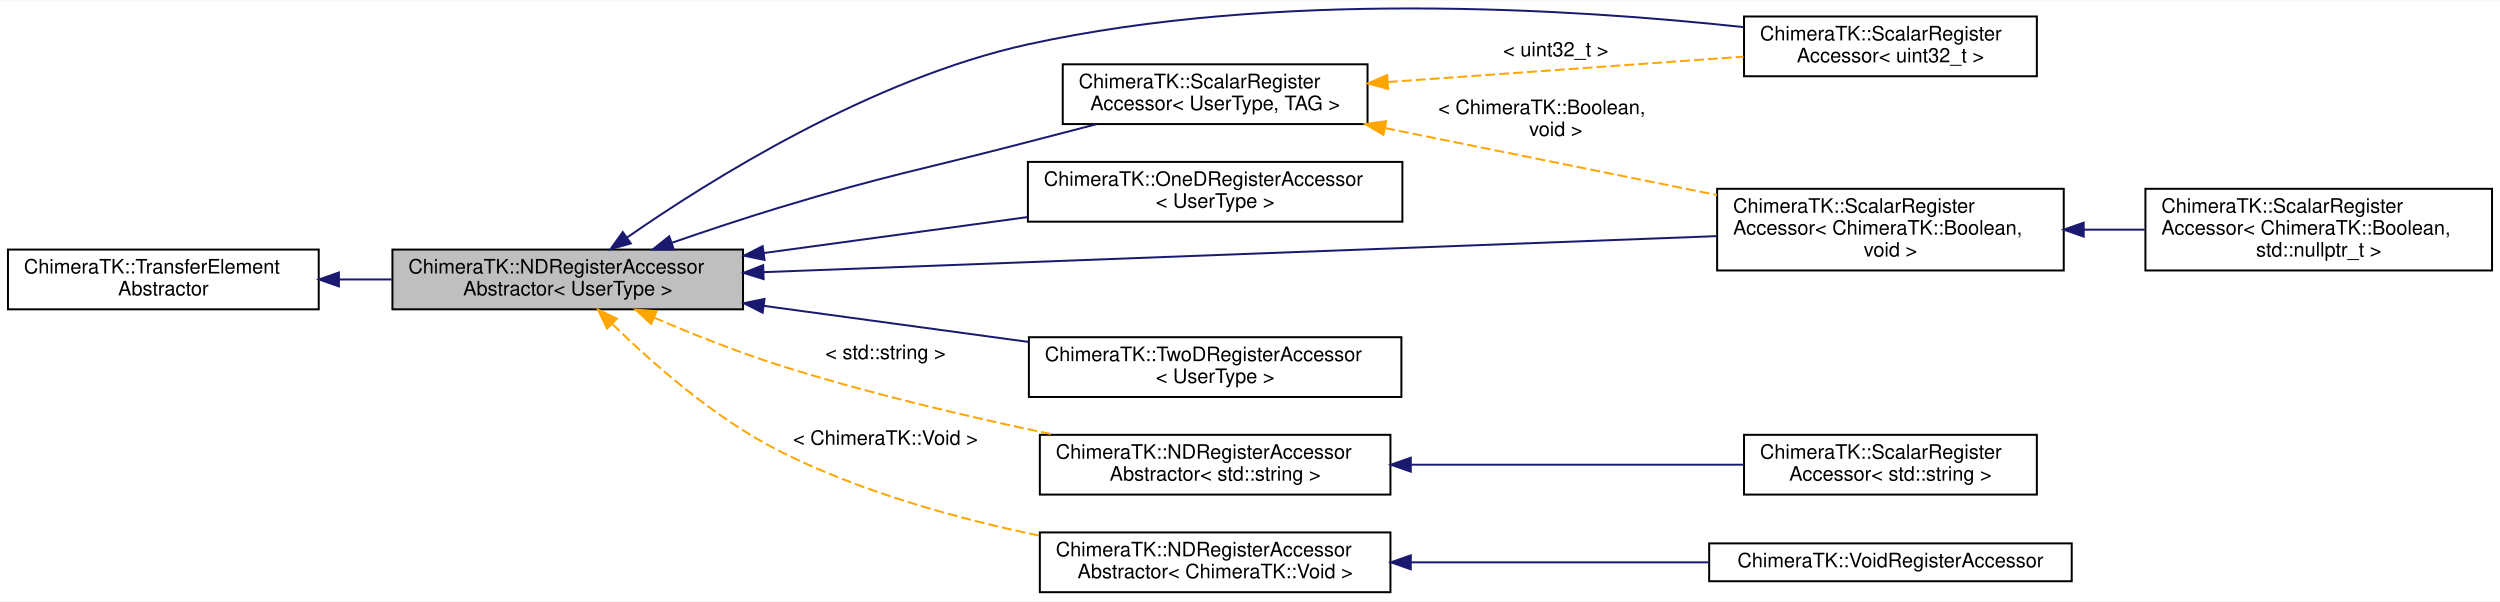
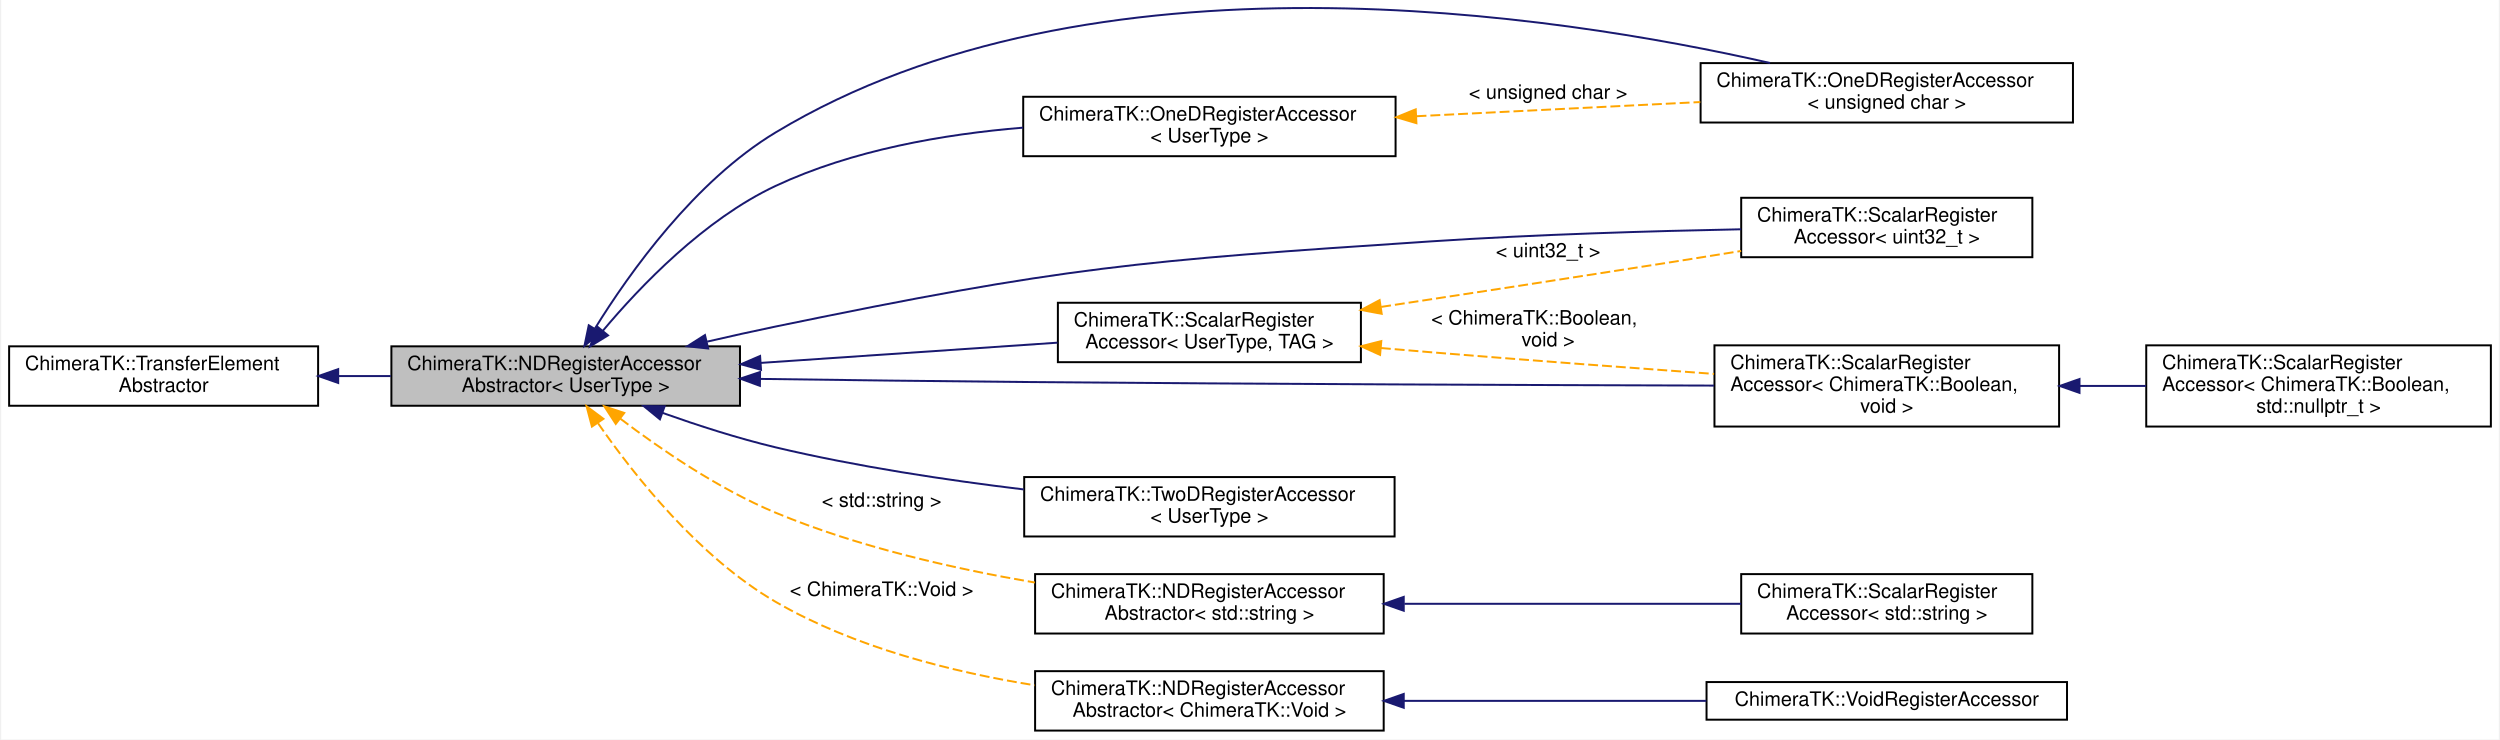
- <svg xmlns="http://www.w3.org/2000/svg" xmlns:xlink="http://www.w3.org/1999/xlink" width="1255pt" height="302pt" viewBox="0.00 0.00 1255.00 301.56">
-   <g id="graph0" class="graph" transform="scale(1 1) rotate(0) translate(4 297.56)">
-     <polygon fill="white" stroke="transparent" points="-4,4 -4,-297.56 1251,-297.56 1251,4 -4,4" />
+ <svg xmlns="http://www.w3.org/2000/svg" xmlns:xlink="http://www.w3.org/1999/xlink" width="1261pt" height="373pt" viewBox="0.00 0.00 1261.00 373.36">
+   <g id="graph0" class="graph" transform="scale(1 1) rotate(0) translate(4 369.36)">
+     <polygon fill="white" stroke="transparent" points="-4,4 -4,-369.36 1257,-369.36 1257,4 -4,4" />
    <g id="node1" class="node">
      <g id="a_node1">
        <a xlink:title="Base class for the register accessor abstractors (ScalarRegisterAccessor, OneDRegisterAccessor and Tw...">
-           <polygon fill="#bfbfbf" stroke="black" points="193,-142.5 193,-172.5 369,-172.5 369,-142.5 193,-142.5" />
-           <text text-anchor="start" x="201" y="-160.5" font-family="Helvetica,sans-Serif" font-size="10.00">ChimeraTK::NDRegisterAccessor</text>
-           <text text-anchor="middle" x="281" y="-149.5" font-family="Helvetica,sans-Serif" font-size="10.00">Abstractor&lt; UserType &gt;</text>
+           <polygon fill="#bfbfbf" stroke="black" points="193,-164.5 193,-194.5 369,-194.5 369,-164.5 193,-164.5" />
+           <text text-anchor="start" x="201" y="-182.5" font-family="Helvetica,sans-Serif" font-size="10.00">ChimeraTK::NDRegisterAccessor</text>
+           <text text-anchor="middle" x="281" y="-171.5" font-family="Helvetica,sans-Serif" font-size="10.00">Abstractor&lt; UserType &gt;</text>
        </a>
      </g>
    </g>
    <g id="node3" class="node">
      <g id="a_node3">
-         <a xlink:href="class_chimera_t_k_1_1_scalar_register_accessor.html" target="_top" xlink:title=" ">
-           <polygon fill="white" stroke="black" points="871.5,-259.5 871.5,-289.5 1018.5,-289.5 1018.5,-259.5 871.5,-259.5" />
-           <text text-anchor="start" x="879.5" y="-277.5" font-family="Helvetica,sans-Serif" font-size="10.00">ChimeraTK::ScalarRegister</text>
-           <text text-anchor="middle" x="945" y="-266.5" font-family="Helvetica,sans-Serif" font-size="10.00">Accessor&lt; uint32_t &gt;</text>
+         <a xlink:href="class_chimera_t_k_1_1_one_d_register_accessor.html" target="_top" xlink:title=" ">
+           <polygon fill="white" stroke="black" points="854,-307.5 854,-337.5 1042,-337.5 1042,-307.5 854,-307.5" />
+           <text text-anchor="start" x="862" y="-325.5" font-family="Helvetica,sans-Serif" font-size="10.00">ChimeraTK::OneDRegisterAccessor</text>
+           <text text-anchor="middle" x="948" y="-314.5" font-family="Helvetica,sans-Serif" font-size="10.00">&lt; unsigned char &gt;</text>
        </a>
      </g>
    </g>
    <g id="edge2" class="edge">
-       <path fill="none" stroke="midnightblue" d="M310.76,-178.54C352.55,-207.57 433.63,-258.3 512,-275.5 635.8,-302.67 784.42,-293.53 871.13,-284.18" />
-       <polygon fill="midnightblue" stroke="midnightblue" points="312.65,-175.58 302.46,-172.69 308.62,-181.31 312.65,-175.58" />
+       <path fill="none" stroke="midnightblue" d="M295.81,-203.57C313.3,-231.82 346.16,-277.9 387,-302.5 546.78,-398.77 781.38,-362.04 889.08,-337.55" />
+       <polygon fill="midnightblue" stroke="midnightblue" points="298.64,-201.49 290.47,-194.74 292.64,-205.11 298.64,-201.49" />
    </g>
    <g id="node4" class="node">
      <g id="a_node4">
        <a xlink:href="class_chimera_t_k_1_1_scalar_register_accessor.html" target="_top" xlink:title=" ">
-           <polygon fill="white" stroke="black" points="858,-162 858,-203 1032,-203 1032,-162 858,-162" />
-           <text text-anchor="start" x="866" y="-191" font-family="Helvetica,sans-Serif" font-size="10.00">ChimeraTK::ScalarRegister</text>
-           <text text-anchor="start" x="866" y="-180" font-family="Helvetica,sans-Serif" font-size="10.00">Accessor&lt; ChimeraTK::Boolean,</text>
-           <text text-anchor="middle" x="945" y="-169" font-family="Helvetica,sans-Serif" font-size="10.00"> void &gt;</text>
+           <polygon fill="white" stroke="black" points="874.5,-239.5 874.5,-269.5 1021.5,-269.5 1021.5,-239.5 874.5,-239.5" />
+           <text text-anchor="start" x="882.5" y="-257.5" font-family="Helvetica,sans-Serif" font-size="10.00">ChimeraTK::ScalarRegister</text>
+           <text text-anchor="middle" x="948" y="-246.5" font-family="Helvetica,sans-Serif" font-size="10.00">Accessor&lt; uint32_t &gt;</text>
        </a>
      </g>
    </g>
    <g id="edge3" class="edge">
-       <path fill="none" stroke="midnightblue" d="M379.51,-161.18C508.72,-166.06 734.68,-174.6 857.9,-179.25" />
-       <polygon fill="midnightblue" stroke="midnightblue" points="379.35,-157.67 369.23,-160.79 379.09,-164.67 379.35,-157.67" />
+       <path fill="none" stroke="midnightblue" d="M352.41,-196.87C363.95,-199.54 375.79,-202.18 387,-204.5 532.27,-234.55 569.98,-237.71 718,-247.5 770.29,-250.96 829.41,-252.71 874.48,-253.6" />
+       <polygon fill="midnightblue" stroke="midnightblue" points="352.92,-193.4 342.38,-194.53 351.32,-200.21 352.92,-193.4" />
    </g>
-     <g id="node6" class="node">
-       <g id="a_node6">
-         <a xlink:href="class_chimera_t_k_1_1_one_d_register_accessor.html" target="_top" xlink:title="Accessor class to read and write registers transparently by using the accessor object like a vector o...">
-           <polygon fill="white" stroke="black" points="512,-186.5 512,-216.5 700,-216.5 700,-186.5 512,-186.5" />
-           <text text-anchor="start" x="520" y="-204.5" font-family="Helvetica,sans-Serif" font-size="10.00">ChimeraTK::OneDRegisterAccessor</text>
-           <text text-anchor="middle" x="606" y="-193.5" font-family="Helvetica,sans-Serif" font-size="10.00">&lt; UserType &gt;</text>
+     <g id="node5" class="node">
+       <g id="a_node5">
+         <a xlink:href="class_chimera_t_k_1_1_scalar_register_accessor.html" target="_top" xlink:title=" ">
+           <polygon fill="white" stroke="black" points="861,-154 861,-195 1035,-195 1035,-154 861,-154" />
+           <text text-anchor="start" x="869" y="-183" font-family="Helvetica,sans-Serif" font-size="10.00">ChimeraTK::ScalarRegister</text>
+           <text text-anchor="start" x="869" y="-172" font-family="Helvetica,sans-Serif" font-size="10.00">Accessor&lt; ChimeraTK::Boolean,</text>
+           <text text-anchor="middle" x="948" y="-161" font-family="Helvetica,sans-Serif" font-size="10.00"> void &gt;</text>
        </a>
      </g>
    </g>
-     <g id="edge5" class="edge">
-       <path fill="none" stroke="midnightblue" d="M379.37,-170.76C421.39,-176.49 470.33,-183.15 511.87,-188.81" />
-       <polygon fill="midnightblue" stroke="midnightblue" points="379.79,-167.29 369.41,-169.41 378.84,-174.22 379.79,-167.29" />
+     <g id="edge4" class="edge">
+       <path fill="none" stroke="midnightblue" d="M379.35,-178.05C420.31,-177.48 468.47,-176.88 512,-176.5 633.02,-175.43 772.98,-174.92 860.75,-174.68" />
+       <polygon fill="midnightblue" stroke="midnightblue" points="379.05,-174.55 369.1,-178.19 379.15,-181.55 379.05,-174.55" />
    </g>
    <g id="node7" class="node">
      <g id="a_node7">
-         <a xlink:href="class_chimera_t_k_1_1_scalar_register_accessor.html" target="_top" xlink:title="Accessor class to read and write scalar registers transparently by using the accessor object like a v...">
-           <polygon fill="white" stroke="black" points="529.5,-235.5 529.5,-265.5 682.5,-265.5 682.5,-235.5 529.5,-235.5" />
-           <text text-anchor="start" x="537.5" y="-253.5" font-family="Helvetica,sans-Serif" font-size="10.00">ChimeraTK::ScalarRegister</text>
-           <text text-anchor="middle" x="606" y="-242.5" font-family="Helvetica,sans-Serif" font-size="10.00">Accessor&lt; UserType, TAG &gt;</text>
+         <a xlink:href="class_chimera_t_k_1_1_one_d_register_accessor.html" target="_top" xlink:title="Accessor class to read and write registers transparently by using the accessor object like a vector o...">
+           <polygon fill="white" stroke="black" points="512,-290.5 512,-320.5 700,-320.5 700,-290.5 512,-290.5" />
+           <text text-anchor="start" x="520" y="-308.5" font-family="Helvetica,sans-Serif" font-size="10.00">ChimeraTK::OneDRegisterAccessor</text>
+           <text text-anchor="middle" x="606" y="-297.5" font-family="Helvetica,sans-Serif" font-size="10.00">&lt; UserType &gt;</text>
        </a>
      </g>
    </g>
    <g id="edge6" class="edge">
-       <path fill="none" stroke="midnightblue" d="M333.4,-175.95C350.38,-181.83 369.42,-188.17 387,-193.5 441.99,-210.16 456.4,-211.99 512,-226.5 523.13,-229.41 535.02,-232.49 546.45,-235.44" />
-       <polygon fill="midnightblue" stroke="midnightblue" points="334.27,-172.55 323.67,-172.56 331.96,-179.16 334.27,-172.55" />
+       <path fill="none" stroke="midnightblue" d="M299.7,-202.28C318.67,-224.91 350.95,-258.59 387,-275.5 425.56,-293.59 471.89,-301.62 511.9,-304.91" />
+       <polygon fill="midnightblue" stroke="midnightblue" points="302.38,-200.03 293.33,-194.5 296.96,-204.46 302.38,-200.03" />
    </g>
    <g id="node8" class="node">
      <g id="a_node8">
+         <a xlink:href="class_chimera_t_k_1_1_scalar_register_accessor.html" target="_top" xlink:title="Accessor class to read and write scalar registers transparently by using the accessor object like a v...">
+           <polygon fill="white" stroke="black" points="529.5,-186.5 529.5,-216.5 682.5,-216.5 682.5,-186.5 529.5,-186.5" />
+           <text text-anchor="start" x="537.5" y="-204.5" font-family="Helvetica,sans-Serif" font-size="10.00">ChimeraTK::ScalarRegister</text>
+           <text text-anchor="middle" x="606" y="-193.5" font-family="Helvetica,sans-Serif" font-size="10.00">Accessor&lt; UserType, TAG &gt;</text>
+         </a>
+       </g>
+     </g>
+     <g id="edge8" class="edge">
+       <path fill="none" stroke="midnightblue" d="M379.52,-186.14C427.57,-189.41 484.63,-193.3 529.33,-196.35" />
+       <polygon fill="midnightblue" stroke="midnightblue" points="379.62,-182.64 369.41,-185.45 379.15,-189.63 379.62,-182.64" />
+     </g>
+     <g id="node9" class="node">
+       <g id="a_node9">
        <a xlink:href="class_chimera_t_k_1_1_two_d_register_accessor.html" target="_top" xlink:title="Accessor class to read and write 2D registers.">
          <polygon fill="white" stroke="black" points="512.5,-98.5 512.5,-128.5 699.5,-128.5 699.5,-98.5 512.5,-98.5" />
          <text text-anchor="start" x="520.5" y="-116.5" font-family="Helvetica,sans-Serif" font-size="10.00">ChimeraTK::TwoDRegisterAccessor</text>
          <text text-anchor="middle" x="606" y="-105.5" font-family="Helvetica,sans-Serif" font-size="10.00">&lt; UserType &gt;</text>
        </a>
      </g>
    </g>
-     <g id="edge9" class="edge">
-       <path fill="none" stroke="midnightblue" d="M379.42,-144.23C421.62,-138.48 470.79,-131.78 512.44,-126.11" />
-       <polygon fill="midnightblue" stroke="midnightblue" points="378.84,-140.78 369.41,-145.59 379.79,-147.71 378.84,-140.78" />
+     <g id="edge11" class="edge">
+       <path fill="none" stroke="midnightblue" d="M329.91,-160.89C347.63,-154.59 368.02,-148.02 387,-143.5 427.6,-133.84 473.26,-126.96 512.25,-122.25" />
+       <polygon fill="midnightblue" stroke="midnightblue" points="328.58,-157.65 320.37,-164.35 330.96,-164.23 328.58,-157.65" />
    </g>
-     <g id="node9" class="node">
-       <g id="a_node9">
+     <g id="node10" class="node">
+       <g id="a_node10">
        <a xlink:href="class_chimera_t_k_1_1_n_d_register_accessor_abstractor.html" target="_top" xlink:title=" ">
          <polygon fill="white" stroke="black" points="518,-49.5 518,-79.5 694,-79.5 694,-49.5 518,-49.5" />
          <text text-anchor="start" x="526" y="-67.5" font-family="Helvetica,sans-Serif" font-size="10.00">ChimeraTK::NDRegisterAccessor</text>
          <text text-anchor="middle" x="606" y="-56.5" font-family="Helvetica,sans-Serif" font-size="10.00">Abstractor&lt; std::string &gt;</text>
        </a>
      </g>
    </g>
-     <g id="edge10" class="edge">
-       <path fill="none" stroke="orange" stroke-dasharray="5,2" d="M324.3,-138.33C343.22,-130.24 365.96,-121.17 387,-114.5 432.06,-100.21 483.57,-88.2 525.2,-79.54" />
-       <polygon fill="orange" stroke="orange" points="322.85,-135.15 315.06,-142.33 325.63,-141.57 322.85,-135.15" />
-       <text text-anchor="middle" x="440.5" y="-117.5" font-family="Helvetica,sans-Serif" font-size="10.00"> &lt; std::string &gt;</text>
+     <g id="edge12" class="edge">
+       <path fill="none" stroke="orange" stroke-dasharray="5,2" d="M308.64,-157.93C328.97,-142.51 358.28,-122.46 387,-110.5 428.42,-93.25 477.06,-82.19 517.88,-75.25" />
+       <polygon fill="orange" stroke="orange" points="306.28,-155.33 300.51,-164.21 310.56,-160.87 306.28,-155.33" />
+       <text text-anchor="middle" x="440.5" y="-113.5" font-family="Helvetica,sans-Serif" font-size="10.00"> &lt; std::string &gt;</text>
    </g>
-     <g id="node11" class="node">
-       <g id="a_node11">
+     <g id="node12" class="node">
+       <g id="a_node12">
        <a xlink:href="class_chimera_t_k_1_1_n_d_register_accessor_abstractor.html" target="_top" xlink:title=" ">
          <polygon fill="white" stroke="black" points="518,-0.5 518,-30.5 694,-30.5 694,-0.5 518,-0.5" />
          <text text-anchor="start" x="526" y="-18.5" font-family="Helvetica,sans-Serif" font-size="10.00">ChimeraTK::NDRegisterAccessor</text>
          <text text-anchor="middle" x="606" y="-7.5" font-family="Helvetica,sans-Serif" font-size="10.00">Abstractor&lt; ChimeraTK::Void &gt;</text>
        </a>
      </g>
    </g>
-     <g id="edge12" class="edge">
-       <path fill="none" stroke="orange" stroke-dasharray="5,2" d="M303.46,-135.08C323.37,-115.55 354.71,-87.86 387,-71.5 427.7,-50.89 476.62,-37.43 517.79,-28.88" />
-       <polygon fill="orange" stroke="orange" points="300.75,-132.84 296.16,-142.38 305.7,-137.79 300.75,-132.84" />
-       <text text-anchor="middle" x="440.5" y="-74.5" font-family="Helvetica,sans-Serif" font-size="10.00"> &lt; ChimeraTK::Void &gt;</text>
+     <g id="edge14" class="edge">
+       <path fill="none" stroke="orange" stroke-dasharray="5,2" d="M297.36,-155.63C315.54,-129.39 348.28,-87.98 387,-65.5 426.63,-42.5 476.04,-30.08 517.8,-23.37" />
+       <polygon fill="orange" stroke="orange" points="294.25,-153.98 291.55,-164.23 300.05,-157.9 294.25,-153.98" />
+       <text text-anchor="middle" x="440.5" y="-68.5" font-family="Helvetica,sans-Serif" font-size="10.00"> &lt; ChimeraTK::Void &gt;</text>
    </g>
    <g id="node2" class="node">
      <g id="a_node2">
        <a xlink:href="class_chimera_t_k_1_1_transfer_element_abstractor.html" target="_top" xlink:title="Base class for register accessors abstractors independent of the UserType.">
-           <polygon fill="white" stroke="black" points="0,-142.5 0,-172.5 156,-172.5 156,-142.5 0,-142.5" />
-           <text text-anchor="start" x="8" y="-160.5" font-family="Helvetica,sans-Serif" font-size="10.00">ChimeraTK::TransferElement</text>
-           <text text-anchor="middle" x="78" y="-149.5" font-family="Helvetica,sans-Serif" font-size="10.00">Abstractor</text>
+           <polygon fill="white" stroke="black" points="0,-164.5 0,-194.5 156,-194.5 156,-164.5 0,-164.5" />
+           <text text-anchor="start" x="8" y="-182.5" font-family="Helvetica,sans-Serif" font-size="10.00">ChimeraTK::TransferElement</text>
+           <text text-anchor="middle" x="78" y="-171.5" font-family="Helvetica,sans-Serif" font-size="10.00">Abstractor</text>
        </a>
      </g>
    </g>
    <g id="edge1" class="edge">
-       <path fill="none" stroke="midnightblue" d="M166.32,-157.5C175.06,-157.5 183.94,-157.5 192.68,-157.5" />
-       <polygon fill="midnightblue" stroke="midnightblue" points="166.14,-154 156.14,-157.5 166.14,-161 166.14,-154" />
+       <path fill="none" stroke="midnightblue" d="M166.32,-179.5C175.06,-179.5 183.94,-179.5 192.68,-179.5" />
+       <polygon fill="midnightblue" stroke="midnightblue" points="166.14,-176 156.14,-179.5 166.14,-183 166.14,-176" />
    </g>
-     <g id="node5" class="node">
-       <g id="a_node5">
+     <g id="node6" class="node">
+       <g id="a_node6">
        <a xlink:href="class_chimera_t_k_1_1_scalar_register_accessor_3_01_chimera_t_k_1_1_boolean_00_01std_1_1nullptr__t_01_4.html" target="_top" xlink:title="Template specialisation for ChimeraTK::Boolean.">
-           <polygon fill="white" stroke="black" points="1073,-162 1073,-203 1247,-203 1247,-162 1073,-162" />
-           <text text-anchor="start" x="1081" y="-191" font-family="Helvetica,sans-Serif" font-size="10.00">ChimeraTK::ScalarRegister</text>
-           <text text-anchor="start" x="1081" y="-180" font-family="Helvetica,sans-Serif" font-size="10.00">Accessor&lt; ChimeraTK::Boolean,</text>
-           <text text-anchor="middle" x="1160" y="-169" font-family="Helvetica,sans-Serif" font-size="10.00"> std::nullptr_t &gt;</text>
+           <polygon fill="white" stroke="black" points="1079,-154 1079,-195 1253,-195 1253,-154 1079,-154" />
+           <text text-anchor="start" x="1087" y="-183" font-family="Helvetica,sans-Serif" font-size="10.00">ChimeraTK::ScalarRegister</text>
+           <text text-anchor="start" x="1087" y="-172" font-family="Helvetica,sans-Serif" font-size="10.00">Accessor&lt; ChimeraTK::Boolean,</text>
+           <text text-anchor="middle" x="1166" y="-161" font-family="Helvetica,sans-Serif" font-size="10.00"> std::nullptr_t &gt;</text>
        </a>
      </g>
    </g>
-     <g id="edge4" class="edge">
-       <path fill="none" stroke="midnightblue" d="M1042.14,-182.5C1052.31,-182.5 1062.61,-182.5 1072.66,-182.5" />
-       <polygon fill="midnightblue" stroke="midnightblue" points="1042.02,-179 1032.02,-182.5 1042.02,-186 1042.02,-179" />
+     <g id="edge5" class="edge">
+       <path fill="none" stroke="midnightblue" d="M1045.45,-174.5C1056.58,-174.5 1067.86,-174.5 1078.84,-174.5" />
+       <polygon fill="midnightblue" stroke="midnightblue" points="1045.3,-171 1035.3,-174.5 1045.3,-178 1045.3,-171" />
    </g>
    <g id="edge7" class="edge">
-       <path fill="none" stroke="orange" stroke-dasharray="5,2" d="M692.74,-256.61C747.9,-260.53 818.81,-265.58 871.23,-269.32" />
-       <polygon fill="orange" stroke="orange" points="692.85,-253.11 682.63,-255.89 692.36,-260.09 692.85,-253.11" />
-       <text text-anchor="middle" x="777" y="-269.5" font-family="Helvetica,sans-Serif" font-size="10.00"> &lt; uint32_t &gt;</text>
+       <path fill="none" stroke="orange" stroke-dasharray="5,2" d="M710.58,-310.68C756.23,-312.96 809.47,-315.62 853.85,-317.84" />
+       <polygon fill="orange" stroke="orange" points="710.52,-307.17 700.36,-310.17 710.17,-314.16 710.52,-307.17" />
+       <text text-anchor="middle" x="777" y="-319.5" font-family="Helvetica,sans-Serif" font-size="10.00"> &lt; unsigned char &gt;</text>
    </g>
-     <g id="edge8" class="edge">
-       <path fill="none" stroke="orange" stroke-dasharray="5,2" d="M691.35,-233.48C742.19,-223.22 806.77,-210.19 857.92,-199.87" />
-       <polygon fill="orange" stroke="orange" points="690.48,-230.08 681.37,-235.49 691.87,-236.95 690.48,-230.08" />
-       <text text-anchor="start" x="718" y="-240.5" font-family="Helvetica,sans-Serif" font-size="10.00"> &lt; ChimeraTK::Boolean,</text>
-       <text text-anchor="middle" x="777" y="-229.5" font-family="Helvetica,sans-Serif" font-size="10.00"> void &gt;</text>
+     <g id="edge9" class="edge">
+       <path fill="none" stroke="orange" stroke-dasharray="5,2" d="M692.73,-214.41C735.74,-220.94 788.65,-229.04 836,-236.5 848.44,-238.46 861.66,-240.57 874.47,-242.64" />
+       <polygon fill="orange" stroke="orange" points="692.99,-210.91 682.58,-212.87 691.94,-217.83 692.99,-210.91" />
+       <text text-anchor="middle" x="777" y="-239.5" font-family="Helvetica,sans-Serif" font-size="10.00"> &lt; uint32_t &gt;</text>
    </g>
-     <g id="node10" class="node">
-       <g id="a_node10">
+     <g id="edge10" class="edge">
+       <path fill="none" stroke="orange" stroke-dasharray="5,2" d="M692.58,-193.65C701.16,-192.91 709.75,-192.18 718,-191.5 765.18,-187.62 817.87,-183.69 860.8,-180.58" />
+       <polygon fill="orange" stroke="orange" points="692.17,-190.18 682.52,-194.54 692.79,-197.15 692.17,-190.18" />
+       <text text-anchor="start" x="718" y="-205.5" font-family="Helvetica,sans-Serif" font-size="10.00"> &lt; ChimeraTK::Boolean,</text>
+       <text text-anchor="middle" x="777" y="-194.5" font-family="Helvetica,sans-Serif" font-size="10.00"> void &gt;</text>
+     </g>
+     <g id="node11" class="node">
+       <g id="a_node11">
        <a xlink:href="class_chimera_t_k_1_1_scalar_register_accessor_3_01std_1_1string_01_4.html" target="_top" xlink:title=" ">
-           <polygon fill="white" stroke="black" points="871.5,-49.5 871.5,-79.5 1018.5,-79.5 1018.5,-49.5 871.5,-49.5" />
-           <text text-anchor="start" x="879.5" y="-67.5" font-family="Helvetica,sans-Serif" font-size="10.00">ChimeraTK::ScalarRegister</text>
-           <text text-anchor="middle" x="945" y="-56.5" font-family="Helvetica,sans-Serif" font-size="10.00">Accessor&lt; std::string &gt;</text>
-         </a>
-       </g>
-     </g>
-     <g id="edge11" class="edge">
-       <path fill="none" stroke="midnightblue" d="M704.37,-64.5C757.65,-64.5 822.55,-64.5 871.37,-64.5" />
-       <polygon fill="midnightblue" stroke="midnightblue" points="704.22,-61 694.22,-64.5 704.22,-68 704.22,-61" />
-     </g>
-     <g id="node12" class="node">
-       <g id="a_node12">
-         <a xlink:href="class_chimera_t_k_1_1_void_register_accessor.html" target="_top" xlink:title="Accessor class to read and write void-typed registers.">
-           <polygon fill="white" stroke="black" points="854,-6 854,-25 1036,-25 1036,-6 854,-6" />
-           <text text-anchor="middle" x="945" y="-13" font-family="Helvetica,sans-Serif" font-size="10.00">ChimeraTK::VoidRegisterAccessor</text>
+           <polygon fill="white" stroke="black" points="874.5,-49.5 874.5,-79.5 1021.5,-79.5 1021.5,-49.5 874.5,-49.5" />
+           <text text-anchor="start" x="882.5" y="-67.5" font-family="Helvetica,sans-Serif" font-size="10.00">ChimeraTK::ScalarRegister</text>
+           <text text-anchor="middle" x="948" y="-56.5" font-family="Helvetica,sans-Serif" font-size="10.00">Accessor&lt; std::string &gt;</text>
        </a>
      </g>
    </g>
    <g id="edge13" class="edge">
-       <path fill="none" stroke="midnightblue" d="M704.44,-15.5C751.58,-15.5 807.79,-15.5 853.91,-15.5" />
-       <polygon fill="midnightblue" stroke="midnightblue" points="704.22,-12 694.22,-15.5 704.22,-19 704.22,-12" />
+       <path fill="none" stroke="midnightblue" d="M704.43,-64.5C758.61,-64.5 824.88,-64.5 874.46,-64.5" />
+       <polygon fill="midnightblue" stroke="midnightblue" points="704.12,-61 694.12,-64.5 704.12,-68 704.12,-61" />
+     </g>
+     <g id="node13" class="node">
+       <g id="a_node13">
+         <a xlink:href="class_chimera_t_k_1_1_void_register_accessor.html" target="_top" xlink:title="Accessor class to read and write void-typed registers.">
+           <polygon fill="white" stroke="black" points="857,-6 857,-25 1039,-25 1039,-6 857,-6" />
+           <text text-anchor="middle" x="948" y="-13" font-family="Helvetica,sans-Serif" font-size="10.00">ChimeraTK::VoidRegisterAccessor</text>
+         </a>
+       </g>
+     </g>
+     <g id="edge15" class="edge">
+       <path fill="none" stroke="midnightblue" d="M704.21,-15.5C752.24,-15.5 809.82,-15.5 856.85,-15.5" />
+       <polygon fill="midnightblue" stroke="midnightblue" points="704.12,-12 694.12,-15.5 704.12,-19 704.12,-12" />
    </g>
  </g>
</svg>
